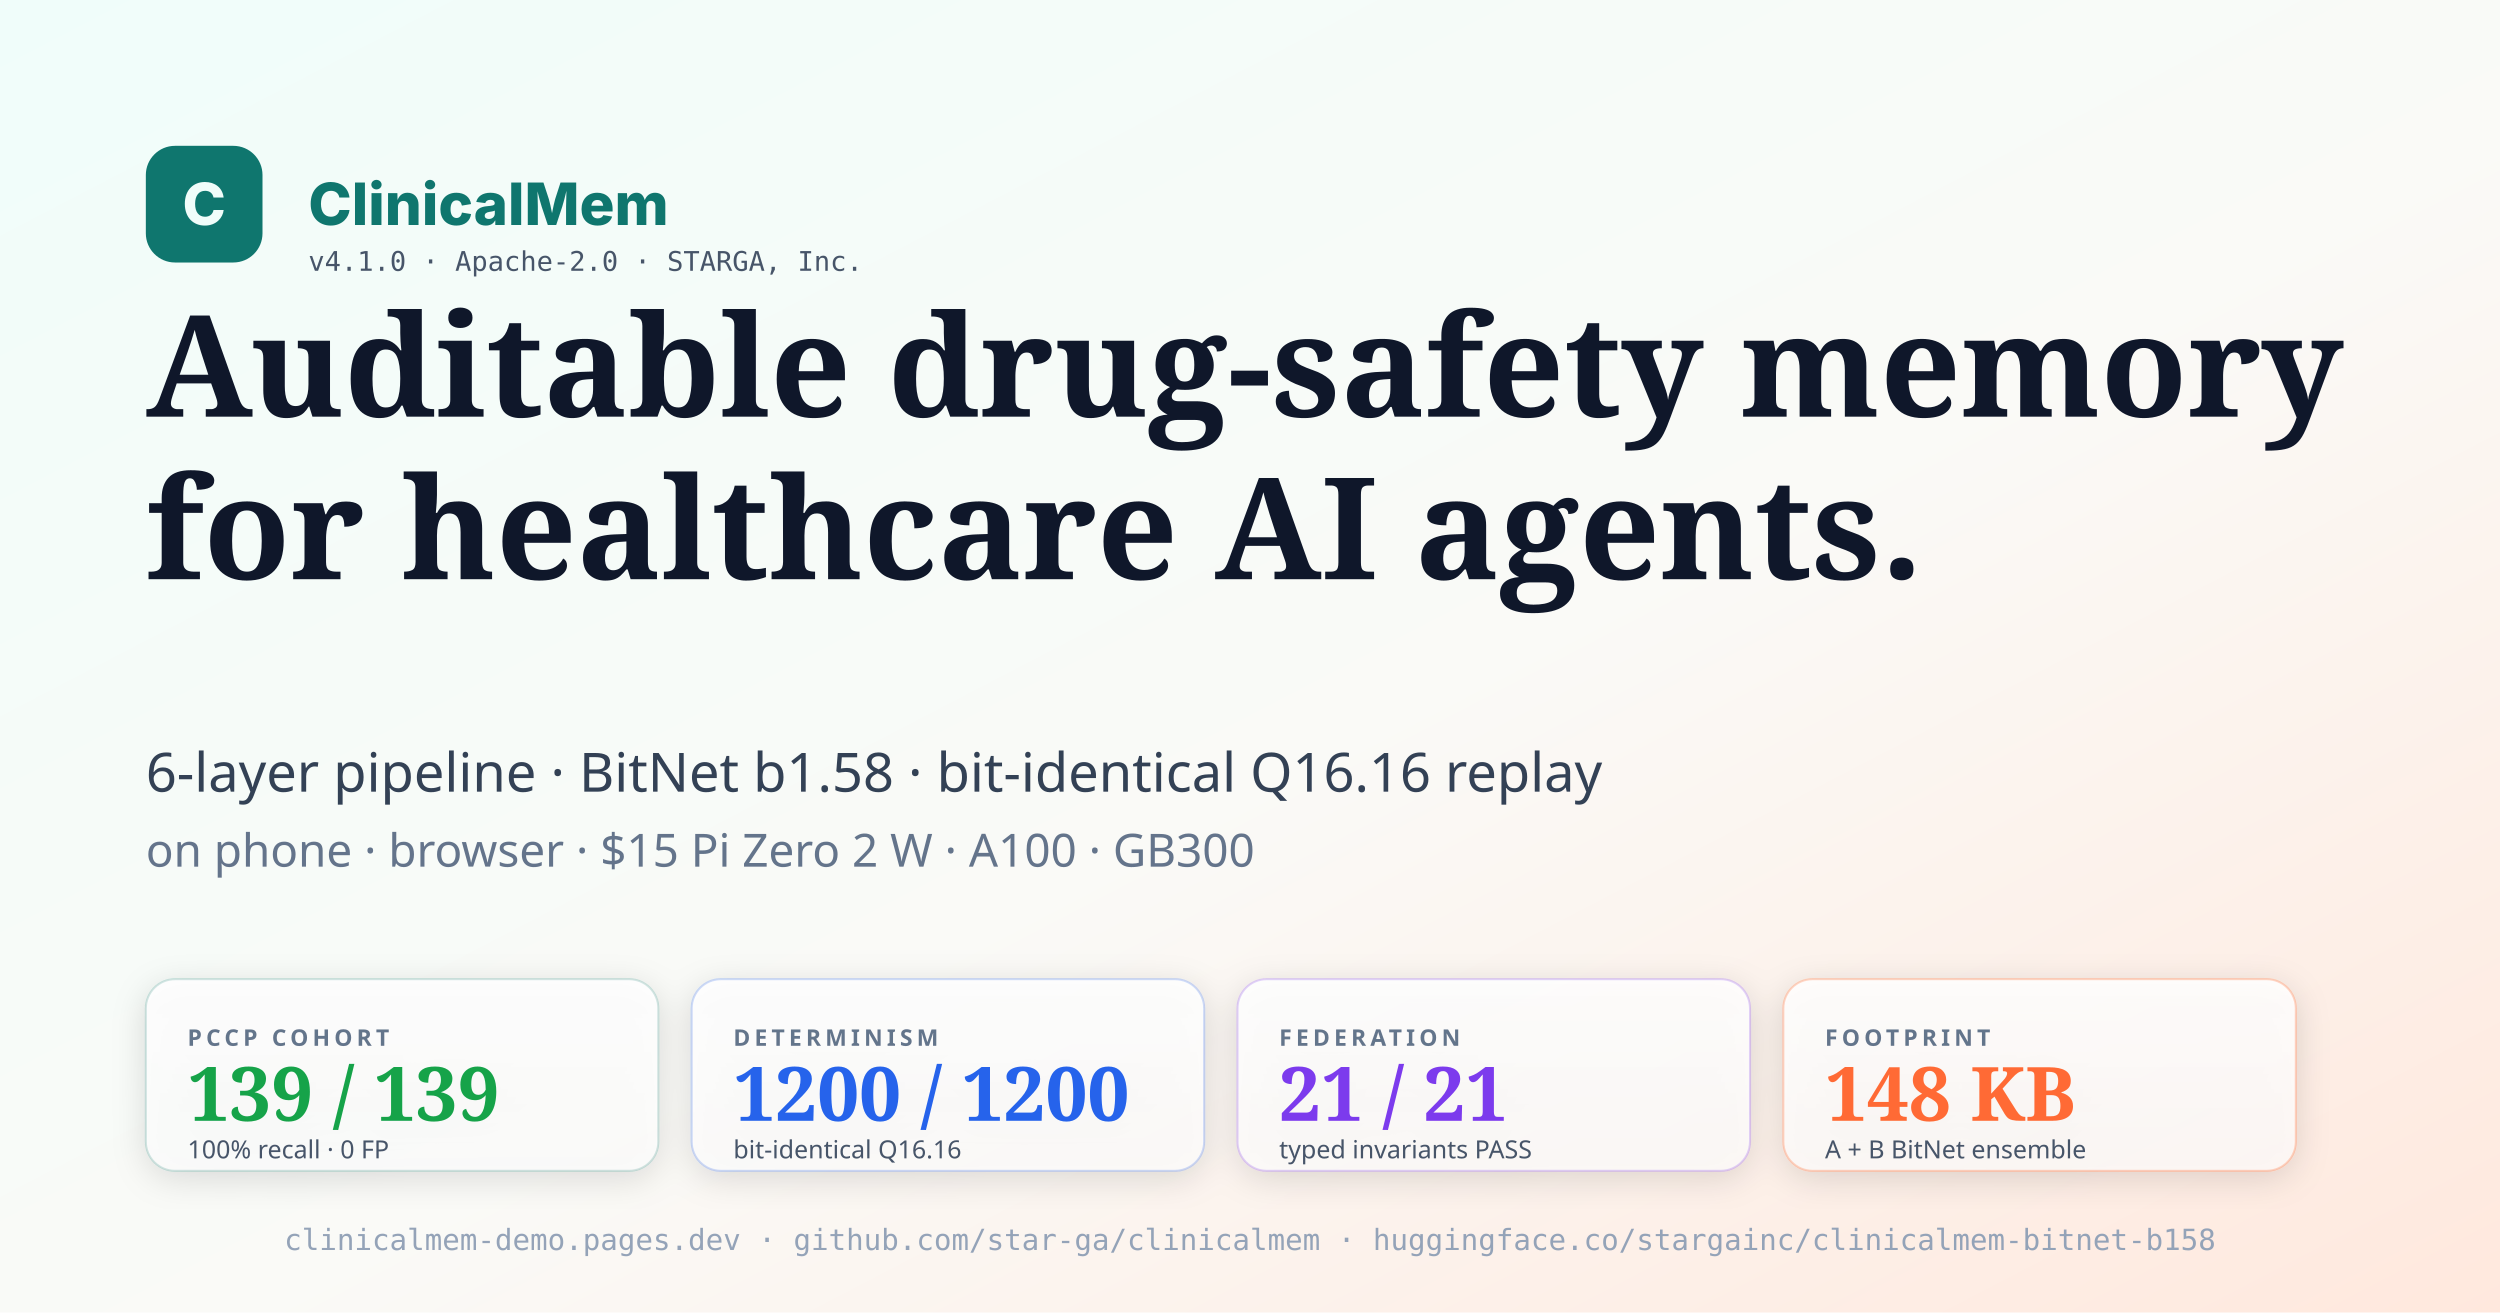
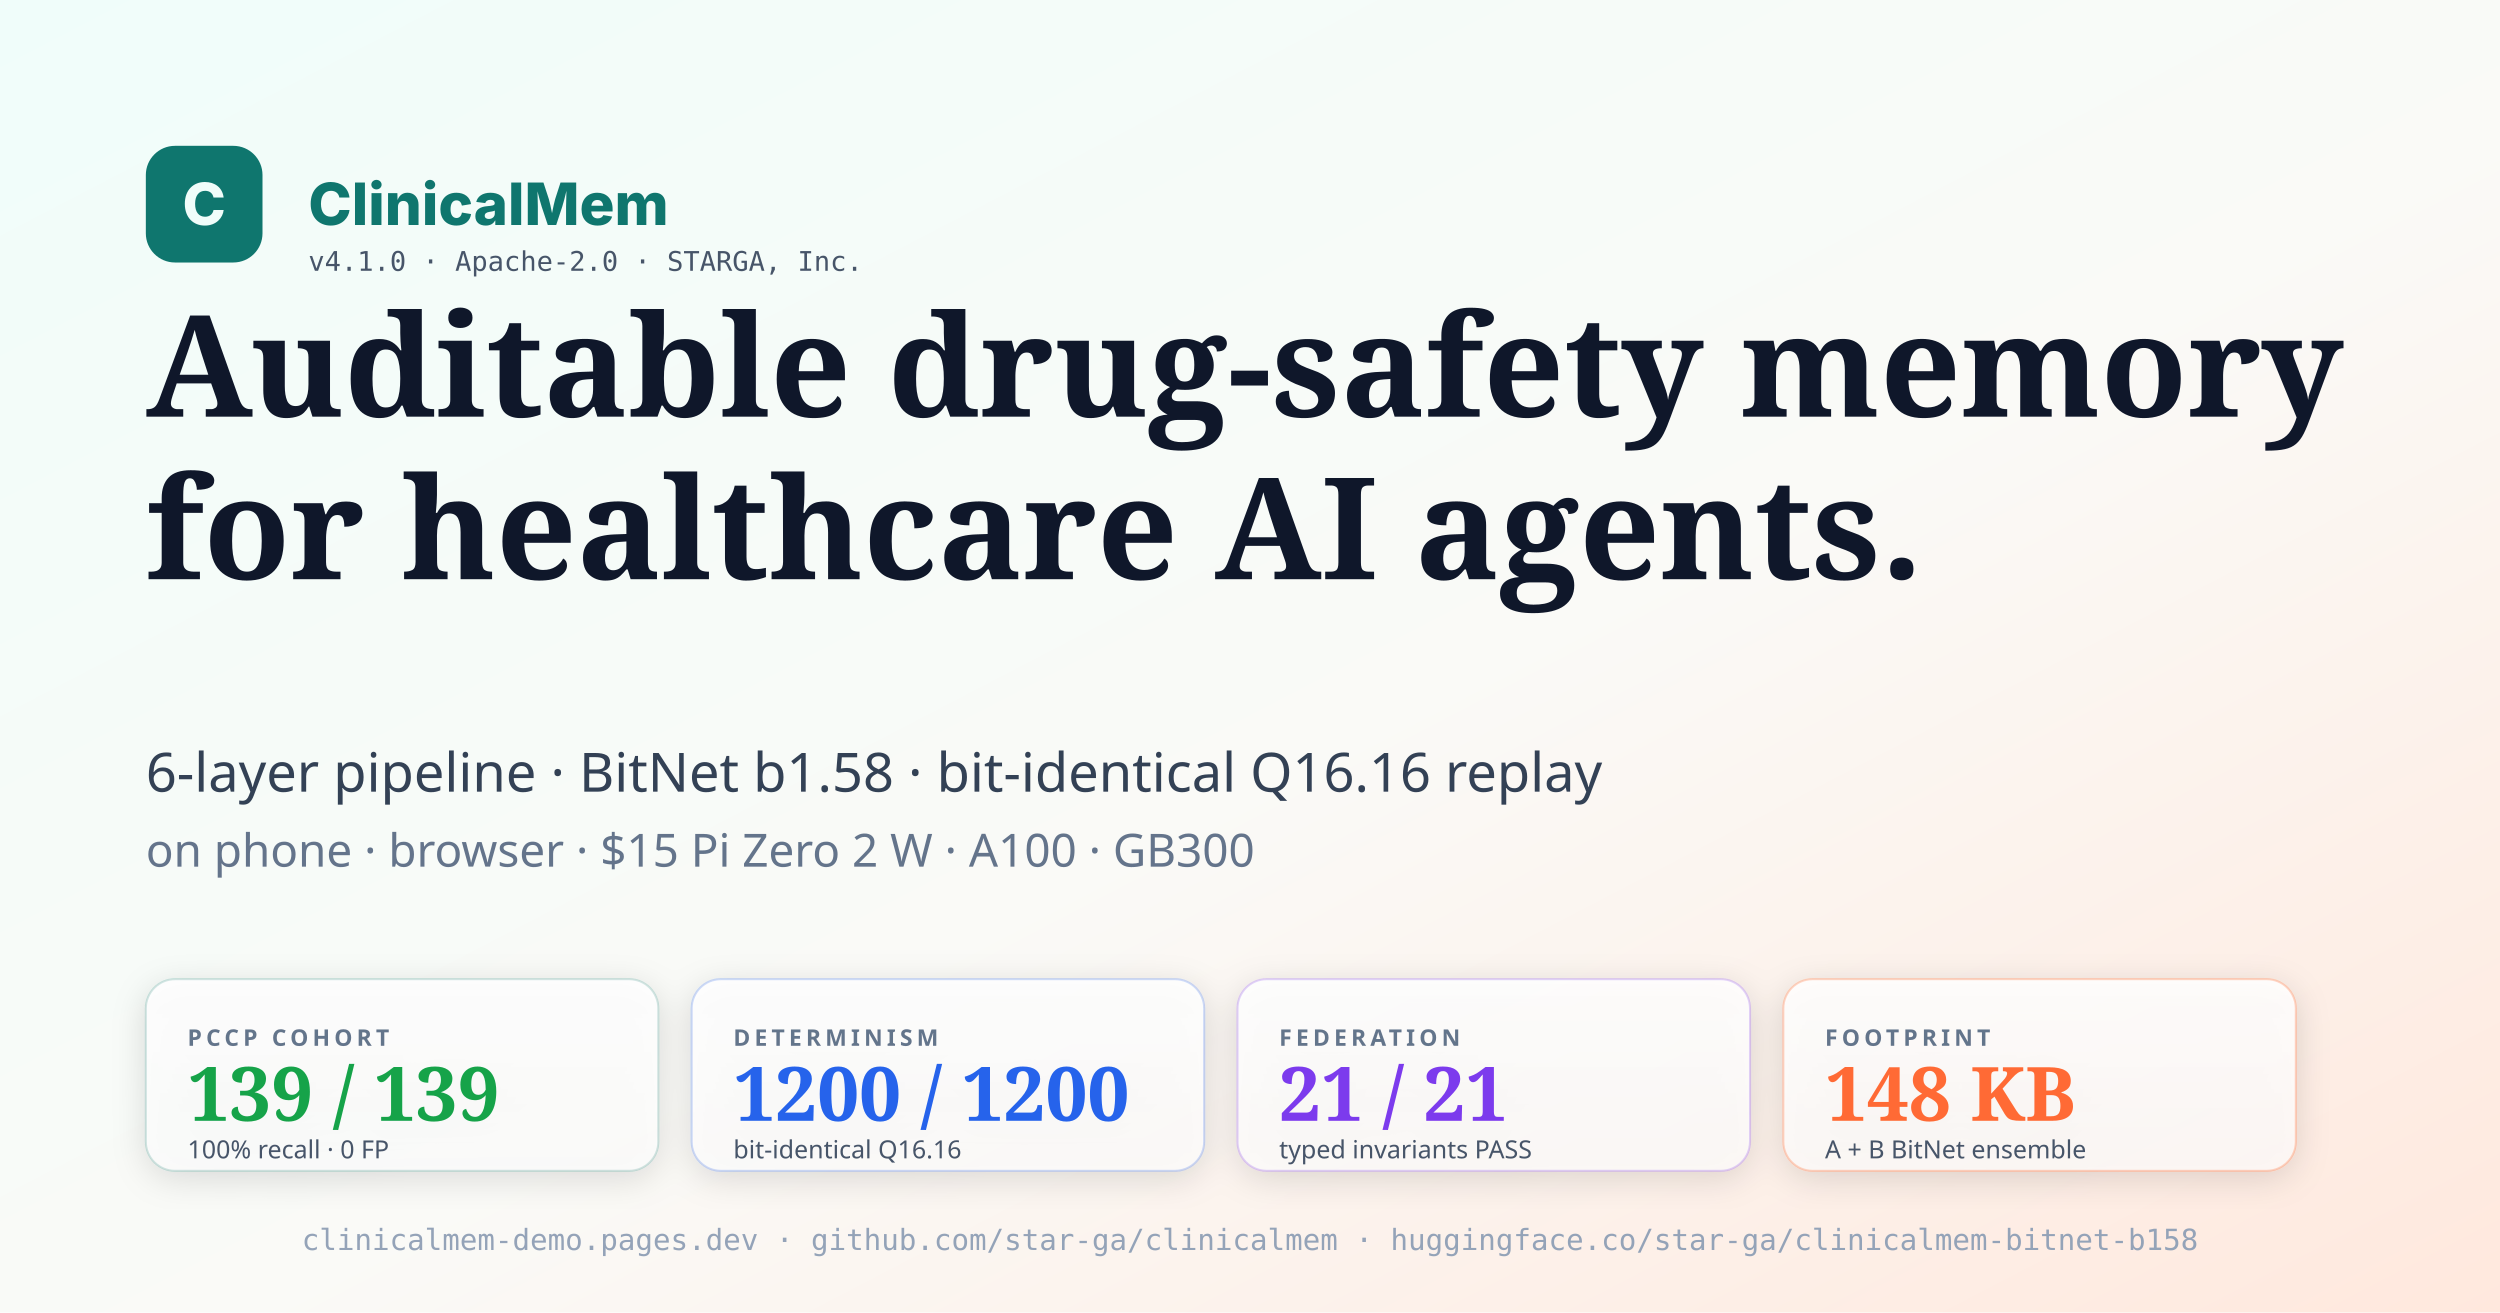
<svg xmlns="http://www.w3.org/2000/svg" viewBox="0 0 1200 630" width="1200" height="630" role="img" aria-label="ClinicalMem — Auditable BitNet b1.58 Drug-Safety Memory for Healthcare AI">
  <defs>
    <linearGradient id="bg" x1="0" y1="0" x2="1" y2="1">
      <stop offset="0%" stop-color="#F0FDFA" />
      <stop offset="55%" stop-color="#FAFAF7" />
      <stop offset="100%" stop-color="#FFE8DD" />
    </linearGradient>
    <linearGradient id="cardBg" x1="0" y1="0" x2="0" y2="1">
      <stop offset="0%" stop-color="#FFFFFF" stop-opacity="0.85" />
      <stop offset="100%" stop-color="#FFFFFF" stop-opacity="0.65" />
    </linearGradient>
    <filter id="softShadow" x="-20%" y="-20%" width="140%" height="140%">
      <feGaussianBlur in="SourceAlpha" stdDeviation="8" />
      <feOffset dx="0" dy="4" />
      <feComponentTransfer>
        <feFuncA type="linear" slope="0.18" />
      </feComponentTransfer>
      <feMerge>
        <feMergeNode />
        <feMergeNode in="SourceGraphic" />
      </feMerge>
    </filter>
  </defs>
  <rect width="1200" height="630" fill="url(#bg)" />
  <g transform="translate(70 70)">
    <rect x="0" y="0" width="56" height="56" rx="14" fill="#0F766E" />
    <text x="28" y="38" font-family="ui-sans-serif, system-ui, -apple-system, sans-serif" font-size="28" font-weight="800" text-anchor="middle" fill="#F0FDFA">C</text>
    <text x="78" y="38" font-family="ui-sans-serif, system-ui, -apple-system, sans-serif" font-size="28" font-weight="800" fill="#0F766E">ClinicalMem</text>
    <text x="78" y="60" font-family="ui-monospace, SFMono-Regular, Menlo, monospace" font-size="13" fill="#475569">v4.1.0 · Apache-2.0 · STARGA, Inc.</text>
  </g>
  <g transform="translate(70 200)">
    <text font-family="ui-serif, Georgia, serif" font-size="68" font-weight="800" fill="#0F172A">
      <tspan x="0" y="0">Auditable drug-safety memory</tspan>
      <tspan x="0" y="78">for healthcare AI agents.</tspan>
    </text>
  </g>
  <text x="70" y="380" font-family="ui-sans-serif, system-ui, sans-serif" font-size="26" font-weight="500" fill="#334155">
    6-layer pipeline · BitNet b1.58 · bit-identical Q16.16 replay
  </text>
  <text x="70" y="416" font-family="ui-sans-serif, system-ui, sans-serif" font-size="22" fill="#64748B">
    on phone · browser · $15 Pi Zero 2 W · A100 · GB300
  </text>
  <g transform="translate(70 470)" filter="url(#softShadow)">
    <rect x="0" y="0" width="246" height="92" rx="14" fill="url(#cardBg)" stroke="#0F766E" stroke-opacity="0.18" />
    <text x="20" y="32" font-family="ui-sans-serif, sans-serif" font-size="11" font-weight="700" letter-spacing="2" fill="#64748B">PCCP COHORT</text>
    <text x="20" y="68" font-family="ui-serif, Georgia, serif" font-size="36" font-weight="800" fill="#16a34a">139 / 139</text>
    <text x="20" y="86" font-family="ui-sans-serif, sans-serif" font-size="12" fill="#475569">100% recall · 0 FP</text>
    <rect x="262" y="0" width="246" height="92" rx="14" fill="url(#cardBg)" stroke="#2563eb" stroke-opacity="0.22" />
    <text x="282" y="32" font-family="ui-sans-serif, sans-serif" font-size="11" font-weight="700" letter-spacing="2" fill="#64748B">DETERMINISM</text>
    <text x="282" y="68" font-family="ui-serif, Georgia, serif" font-size="36" font-weight="800" fill="#2563eb">1200 / 1200</text>
    <text x="282" y="86" font-family="ui-sans-serif, sans-serif" font-size="12" fill="#475569">bit-identical Q16.16</text>
    <rect x="524" y="0" width="246" height="92" rx="14" fill="url(#cardBg)" stroke="#7c3aed" stroke-opacity="0.22" />
    <text x="544" y="32" font-family="ui-sans-serif, sans-serif" font-size="11" font-weight="700" letter-spacing="2" fill="#64748B">FEDERATION</text>
    <text x="544" y="68" font-family="ui-serif, Georgia, serif" font-size="36" font-weight="800" fill="#7c3aed">21 / 21</text>
    <text x="544" y="86" font-family="ui-sans-serif, sans-serif" font-size="12" fill="#475569">typed invariants PASS</text>
    <rect x="786" y="0" width="246" height="92" rx="14" fill="url(#cardBg)" stroke="#FF6B35" stroke-opacity="0.28" />
    <text x="806" y="32" font-family="ui-sans-serif, sans-serif" font-size="11" font-weight="700" letter-spacing="2" fill="#64748B">FOOTPRINT</text>
    <text x="806" y="68" font-family="ui-serif, Georgia, serif" font-size="36" font-weight="800" fill="#FF6B35">148 KB</text>
    <text x="806" y="86" font-family="ui-sans-serif, sans-serif" font-size="12" fill="#475569">A + B BitNet ensemble</text>
  </g>
  <text x="600" y="600" font-family="ui-monospace, SFMono-Regular, Menlo, monospace" font-size="14" fill="#94a3b8" text-anchor="middle">
-     clinicalmem-demo.pages.dev · github.com/star-ga/clinicalmem · huggingface.co/stargainc/clinicalmem-bitnet-b158
+     clinicalmem-demo.pages.dev · github.com/star-ga/clinicalmem · huggingface.co/star-ga/clinicalmem-bitnet-b158
  </text>
</svg>
